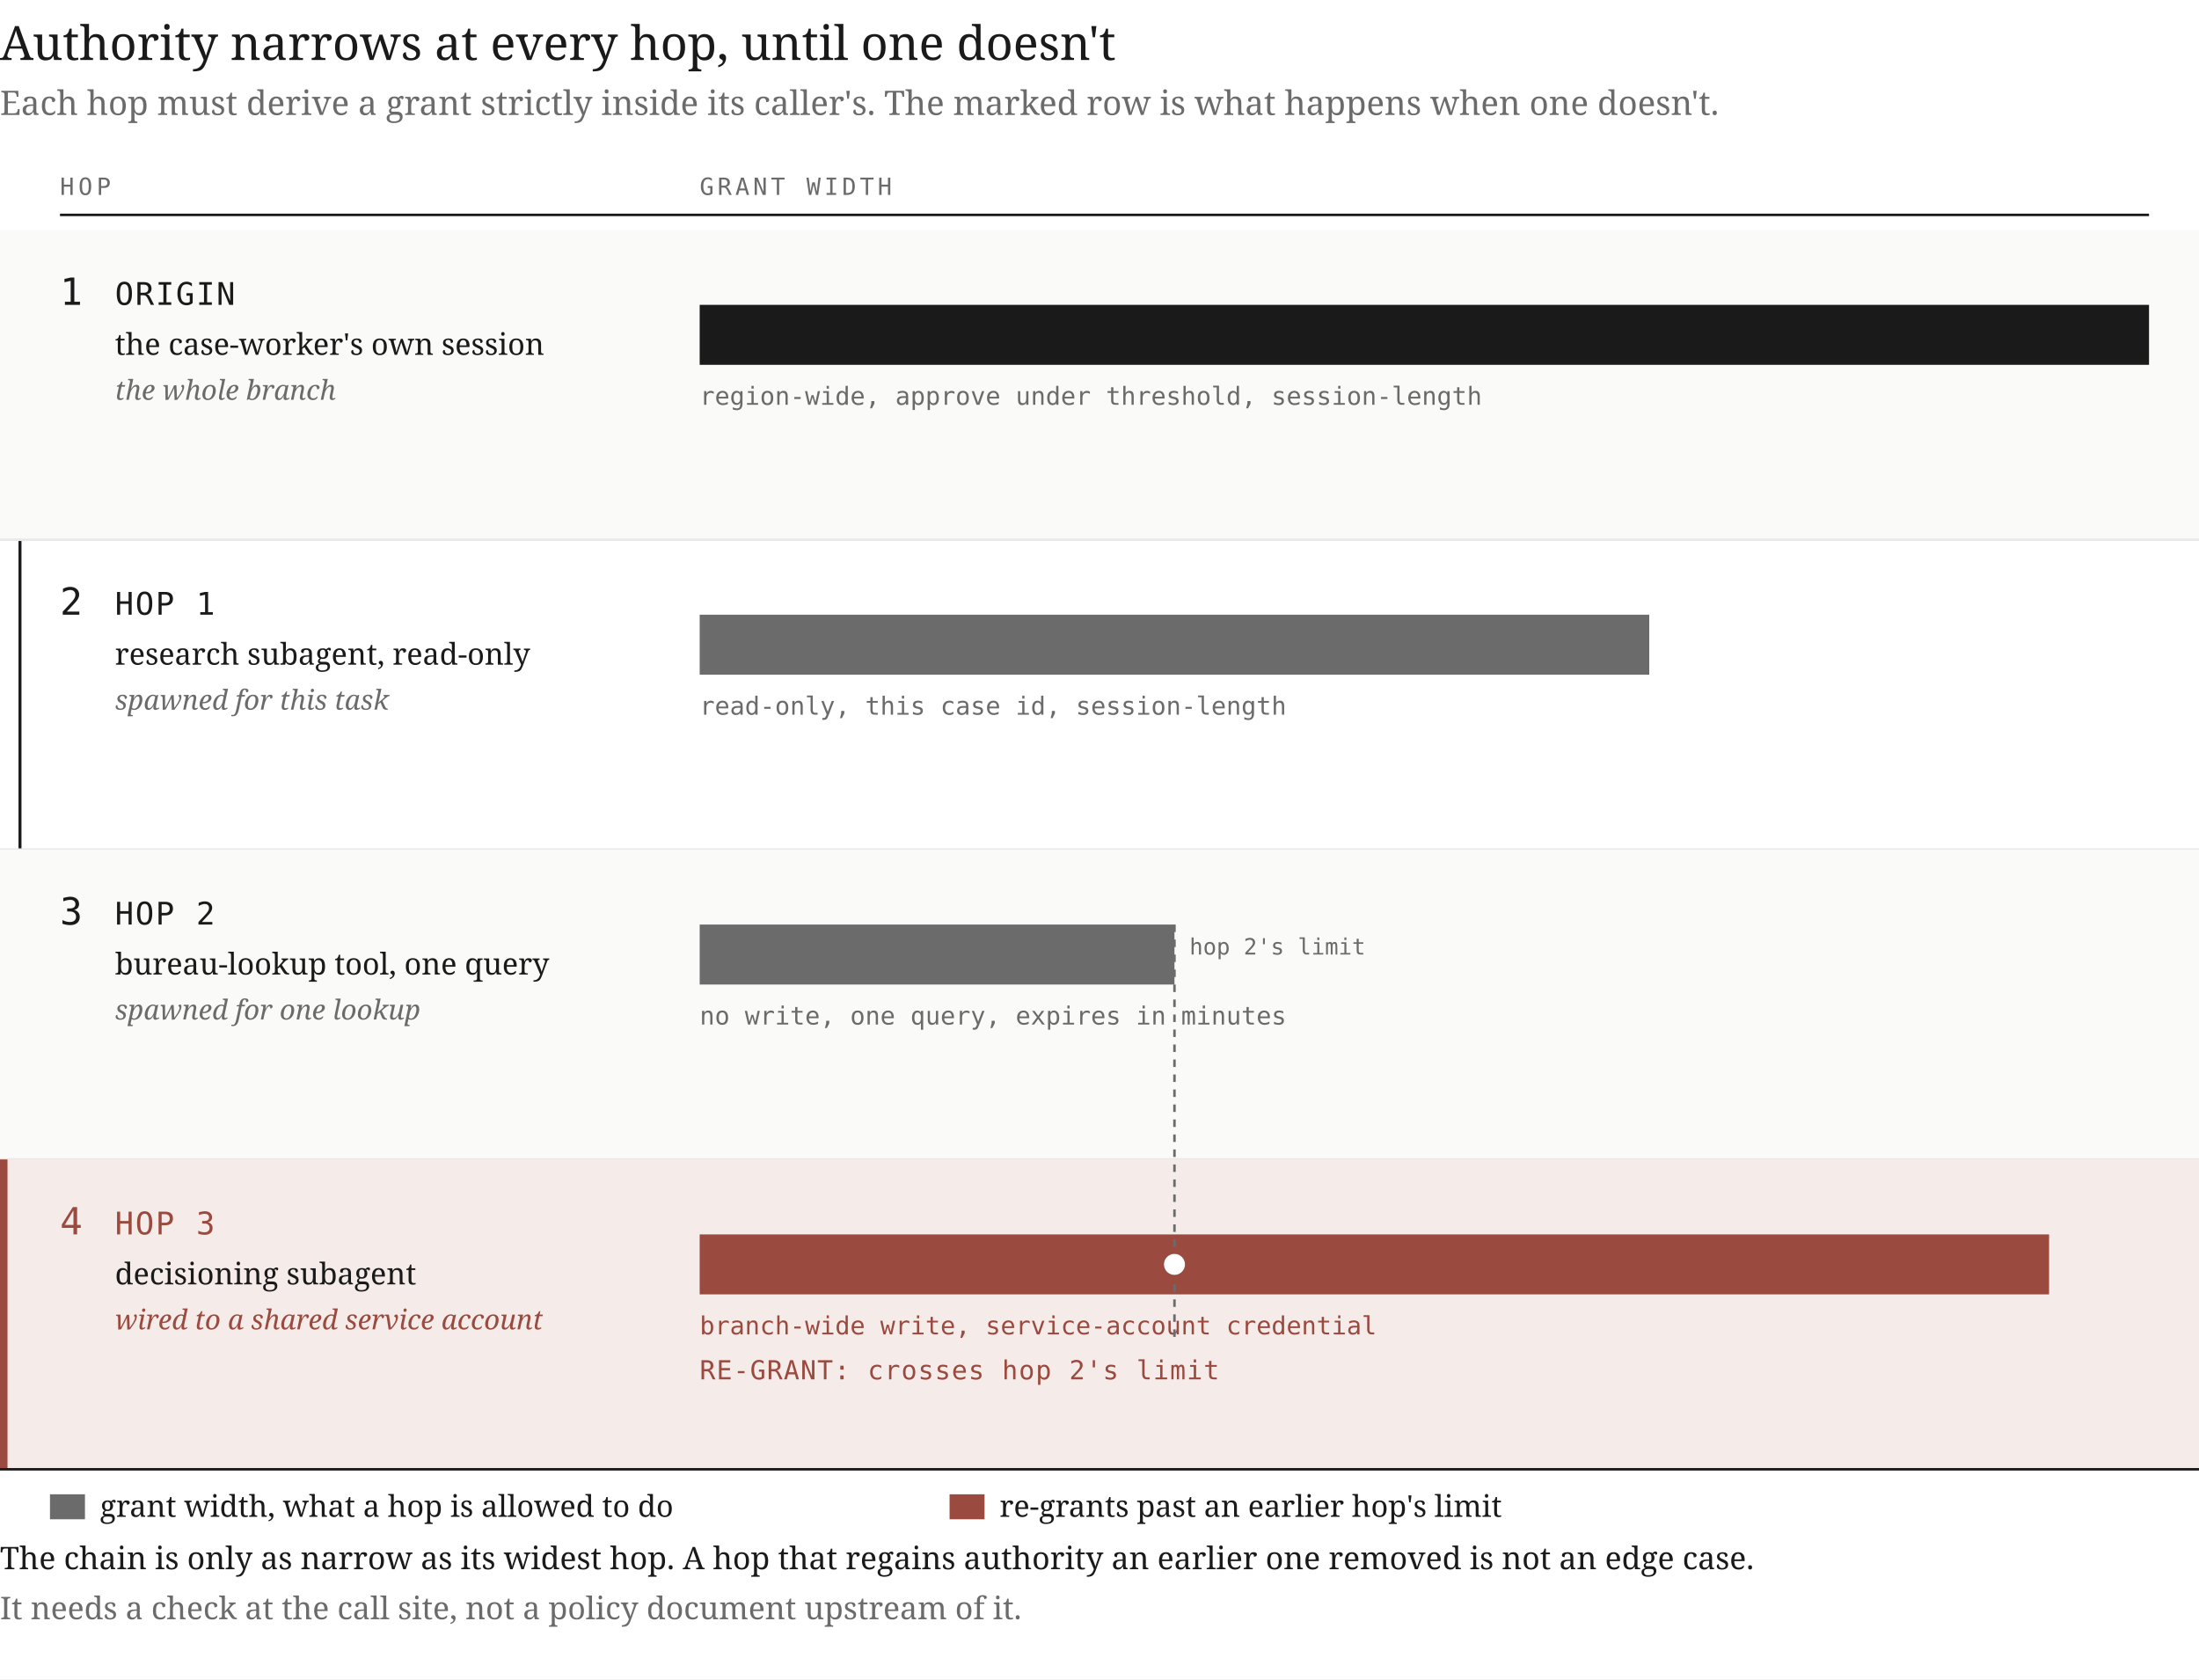
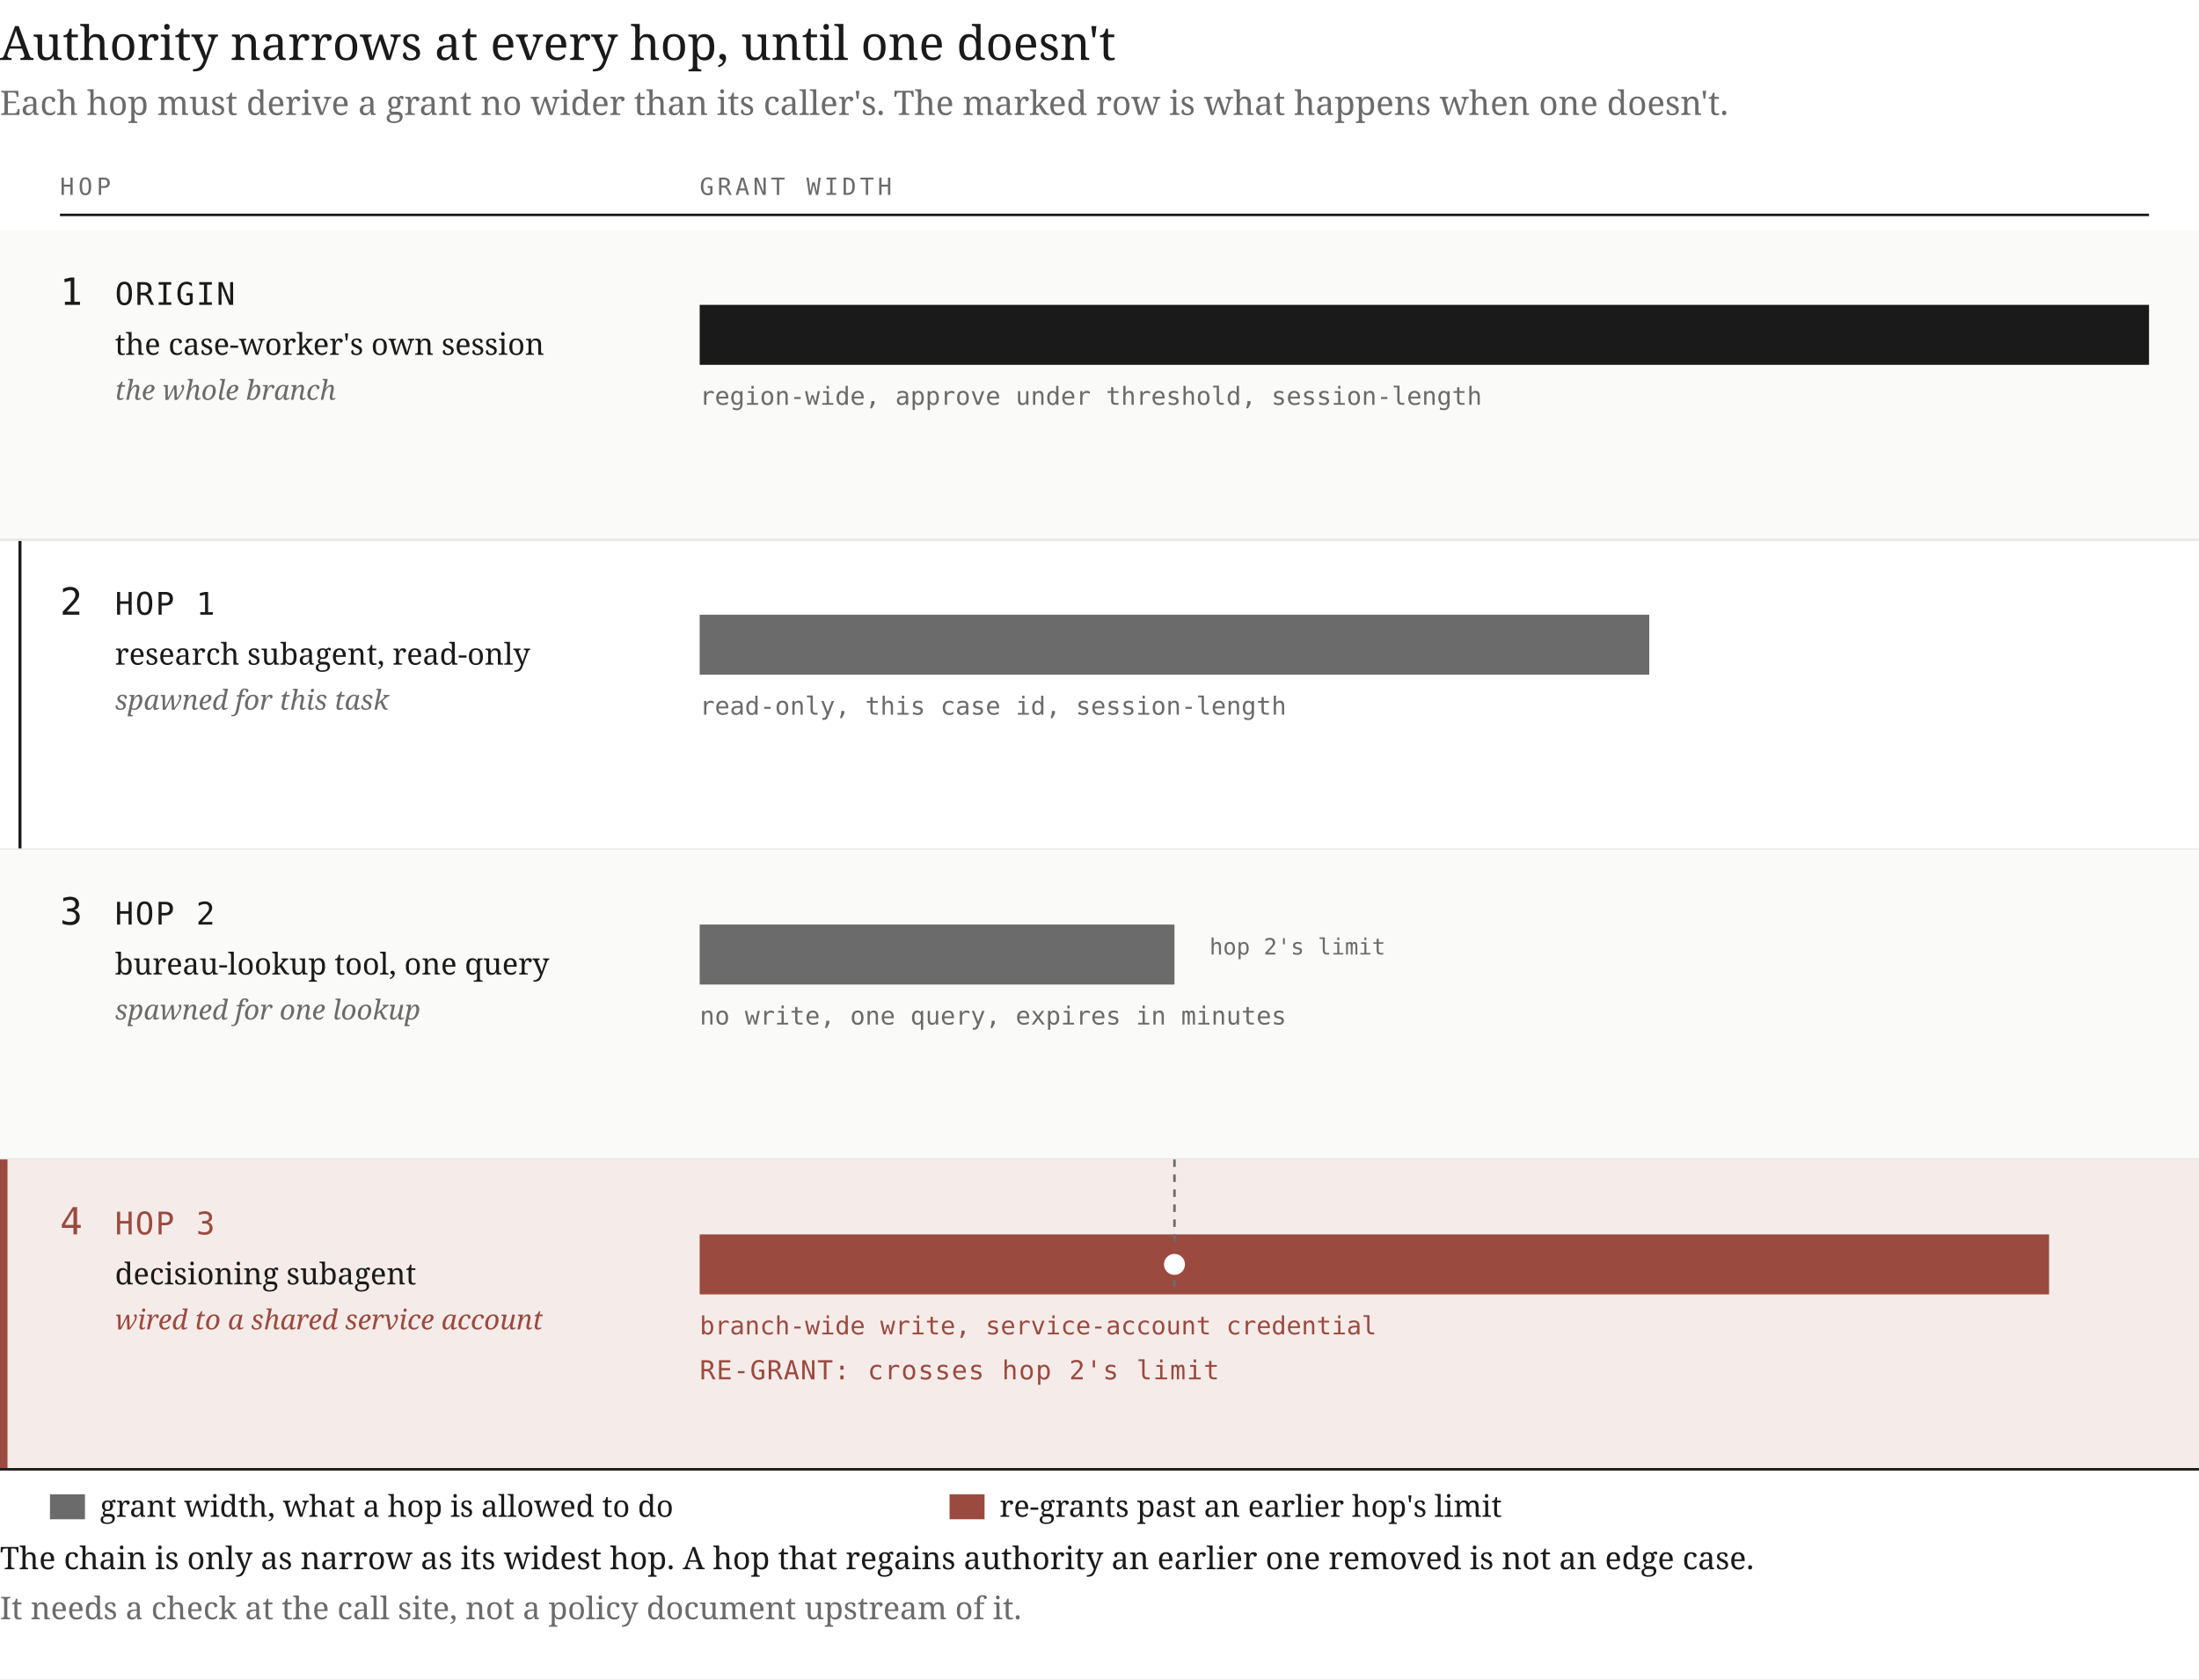
<svg xmlns="http://www.w3.org/2000/svg" width="880" height="672" viewBox="0 0 880 672" role="img" aria-label="A delegation chain of four hops. The grant narrows at the origin, hop one and hop two, then hop three re-grants authority an earlier hop had already removed">
  <defs>
    <marker id="a1" markerWidth="9" markerHeight="7" refX="8" refY="3.5" orient="auto">
      <path d="M0,0 L9,3.5 L0,7 Z" fill="#1a1a1a" />
    </marker>
  </defs>
  <rect width="880" height="672" fill="#ffffff" />
  <text x="0" y="24" font-family="Georgia,'EB Garamond',serif" font-size="19" fill="#1a1a1a">Authority narrows at every hop, until one doesn't</text>
-   <text x="0" y="46" font-family="Georgia,'EB Garamond',serif" font-size="13.5" fill="#6b6b6b">Each hop must derive a grant strictly inside its caller's. The marked row is what happens when one doesn't.</text>
+   <text x="0" y="46" font-family="Georgia,'EB Garamond',serif" font-size="13.5" fill="#6b6b6b">Each hop must derive a grant no wider than its caller's. The marked row is what happens when one doesn't.</text>
  <text x="24" y="78" font-family="'IBM Plex Mono','SF Mono',Menlo,Consolas,monospace" font-size="9.5" letter-spacing="1.6" fill="#6b6b6b">HOP</text>
  <text x="280" y="78" font-family="'IBM Plex Mono','SF Mono',Menlo,Consolas,monospace" font-size="9.5" letter-spacing="1.4" fill="#6b6b6b">GRANT WIDTH</text>
  <line x1="24" y1="86" x2="860" y2="86" stroke="#1a1a1a" stroke-width="1" />
  <line x1="8" y1="106" x2="8" y2="474" stroke="#1a1a1a" stroke-width="1.2" marker-end="url(#a1)" />
  <rect x="0" y="92" width="880" height="124" fill="#fafaf8" />
  <text x="24" y="122" font-family="'IBM Plex Mono','SF Mono',Menlo,Consolas,monospace" font-size="15" fill="#1a1a1a">1</text>
  <text x="46" y="122" font-family="'IBM Plex Mono','SF Mono',Menlo,Consolas,monospace" font-size="12.5" letter-spacing="0.6" fill="#1a1a1a">ORIGIN</text>
  <text x="46" y="142" font-family="Georgia,'EB Garamond',serif" font-size="12" fill="#1a1a1a">the case-worker's own session</text>
  <text x="46" y="160" font-family="Georgia,'EB Garamond',serif" font-size="11" font-style="italic" fill="#6b6b6b">the whole branch</text>
  <rect x="280" y="122" width="580" height="24" fill="#1a1a1a" />
  <text x="280" y="162" font-family="'IBM Plex Mono','SF Mono',Menlo,Consolas,monospace" font-size="10" fill="#6b6b6b">region-wide, approve under threshold, session-length</text>
  <line x1="0" y1="216" x2="880" y2="216" stroke="#e8e8e8" stroke-width="1" />
  <text x="24" y="246" font-family="'IBM Plex Mono','SF Mono',Menlo,Consolas,monospace" font-size="15" fill="#1a1a1a">2</text>
  <text x="46" y="246" font-family="'IBM Plex Mono','SF Mono',Menlo,Consolas,monospace" font-size="12.5" letter-spacing="0.6" fill="#1a1a1a">HOP 1</text>
  <text x="46" y="266" font-family="Georgia,'EB Garamond',serif" font-size="12" fill="#1a1a1a">research subagent, read-only</text>
  <text x="46" y="284" font-family="Georgia,'EB Garamond',serif" font-size="11" font-style="italic" fill="#6b6b6b">spawned for this task</text>
  <rect x="280" y="246" width="380" height="24" fill="#6b6b6b" />
  <text x="280" y="286" font-family="'IBM Plex Mono','SF Mono',Menlo,Consolas,monospace" font-size="10" fill="#6b6b6b">read-only, this case id, session-length</text>
  <line x1="0" y1="340" x2="880" y2="340" stroke="#e8e8e8" stroke-width="1" />
  <rect x="0" y="340" width="880" height="124" fill="#fafaf8" />
  <text x="24" y="370" font-family="'IBM Plex Mono','SF Mono',Menlo,Consolas,monospace" font-size="15" fill="#1a1a1a">3</text>
  <text x="46" y="370" font-family="'IBM Plex Mono','SF Mono',Menlo,Consolas,monospace" font-size="12.5" letter-spacing="0.6" fill="#1a1a1a">HOP 2</text>
  <text x="46" y="390" font-family="Georgia,'EB Garamond',serif" font-size="12" fill="#1a1a1a">bureau-lookup tool, one query</text>
  <text x="46" y="408" font-family="Georgia,'EB Garamond',serif" font-size="11" font-style="italic" fill="#6b6b6b">spawned for one lookup</text>
  <rect x="280" y="370" width="190" height="24" fill="#6b6b6b" />
  <text x="280" y="410" font-family="'IBM Plex Mono','SF Mono',Menlo,Consolas,monospace" font-size="10" fill="#6b6b6b">no write, one query, expires in minutes</text>
-   <text x="476" y="382" font-family="'IBM Plex Mono','SF Mono',Menlo,Consolas,monospace" font-size="9" fill="#6b6b6b">hop 2's limit</text>
+   <text x="484" y="382" font-family="'IBM Plex Mono','SF Mono',Menlo,Consolas,monospace" font-size="9" fill="#6b6b6b">hop 2's limit</text>
  <line x1="0" y1="464" x2="880" y2="464" stroke="#e8e8e8" stroke-width="1" />
  <rect x="0" y="464" width="880" height="124" fill="#f5ece9" />
  <rect x="0" y="464" width="3" height="124" fill="#9b4a3f" />
  <text x="24" y="494" font-family="'IBM Plex Mono','SF Mono',Menlo,Consolas,monospace" font-size="15" fill="#9b4a3f">4</text>
  <text x="46" y="494" font-family="'IBM Plex Mono','SF Mono',Menlo,Consolas,monospace" font-size="12.5" letter-spacing="0.6" fill="#9b4a3f">HOP 3</text>
  <text x="46" y="514" font-family="Georgia,'EB Garamond',serif" font-size="12" fill="#1a1a1a">decisioning subagent</text>
  <text x="46" y="532" font-family="Georgia,'EB Garamond',serif" font-size="11" font-style="italic" fill="#9b4a3f">wired to a shared service account</text>
  <rect x="280" y="494" width="540" height="24" fill="#9b4a3f" />
  <text x="280" y="534" font-family="'IBM Plex Mono','SF Mono',Menlo,Consolas,monospace" font-size="10" fill="#9b4a3f">branch-wide write, service-account credential</text>
  <text x="280" y="552" font-family="'IBM Plex Mono','SF Mono',Menlo,Consolas,monospace" font-size="10.5" letter-spacing="0.4" fill="#9b4a3f">RE-GRANT: crosses hop 2's limit</text>
-   <line x1="470" y1="370" x2="470" y2="536" stroke="#6b6b6b" stroke-width="1" stroke-dasharray="3,3" />
+   <line x1="470" y1="464" x2="470" y2="518" stroke="#6b6b6b" stroke-width="1" stroke-dasharray="3,3" />
  <circle cx="470" cy="506" r="5" fill="#ffffff" stroke="#9b4a3f" stroke-width="1.6" />
  <line x1="0" y1="588" x2="880" y2="588" stroke="#1a1a1a" stroke-width="1" />
  <rect x="20" y="598" width="14" height="10" fill="#6b6b6b" />
  <text x="40" y="607" font-family="Georgia,'EB Garamond',serif" font-size="12" fill="#1a1a1a">grant width, what a hop is allowed to do</text>
  <rect x="380" y="598" width="14" height="10" fill="#9b4a3f" />
  <text x="400" y="607" font-family="Georgia,'EB Garamond',serif" font-size="12" fill="#1a1a1a">re-grants past an earlier hop's limit</text>
  <text x="0" y="628" font-family="Georgia,'EB Garamond',serif" font-size="12.5" fill="#1a1a1a">The chain is only as narrow as its widest hop. A hop that regains authority an earlier one removed is not an edge case.</text>
  <text x="0" y="648" font-family="Georgia,'EB Garamond',serif" font-size="12.5" fill="#6b6b6b">It needs a check at the call site, not a policy document upstream of it.</text>
</svg>
